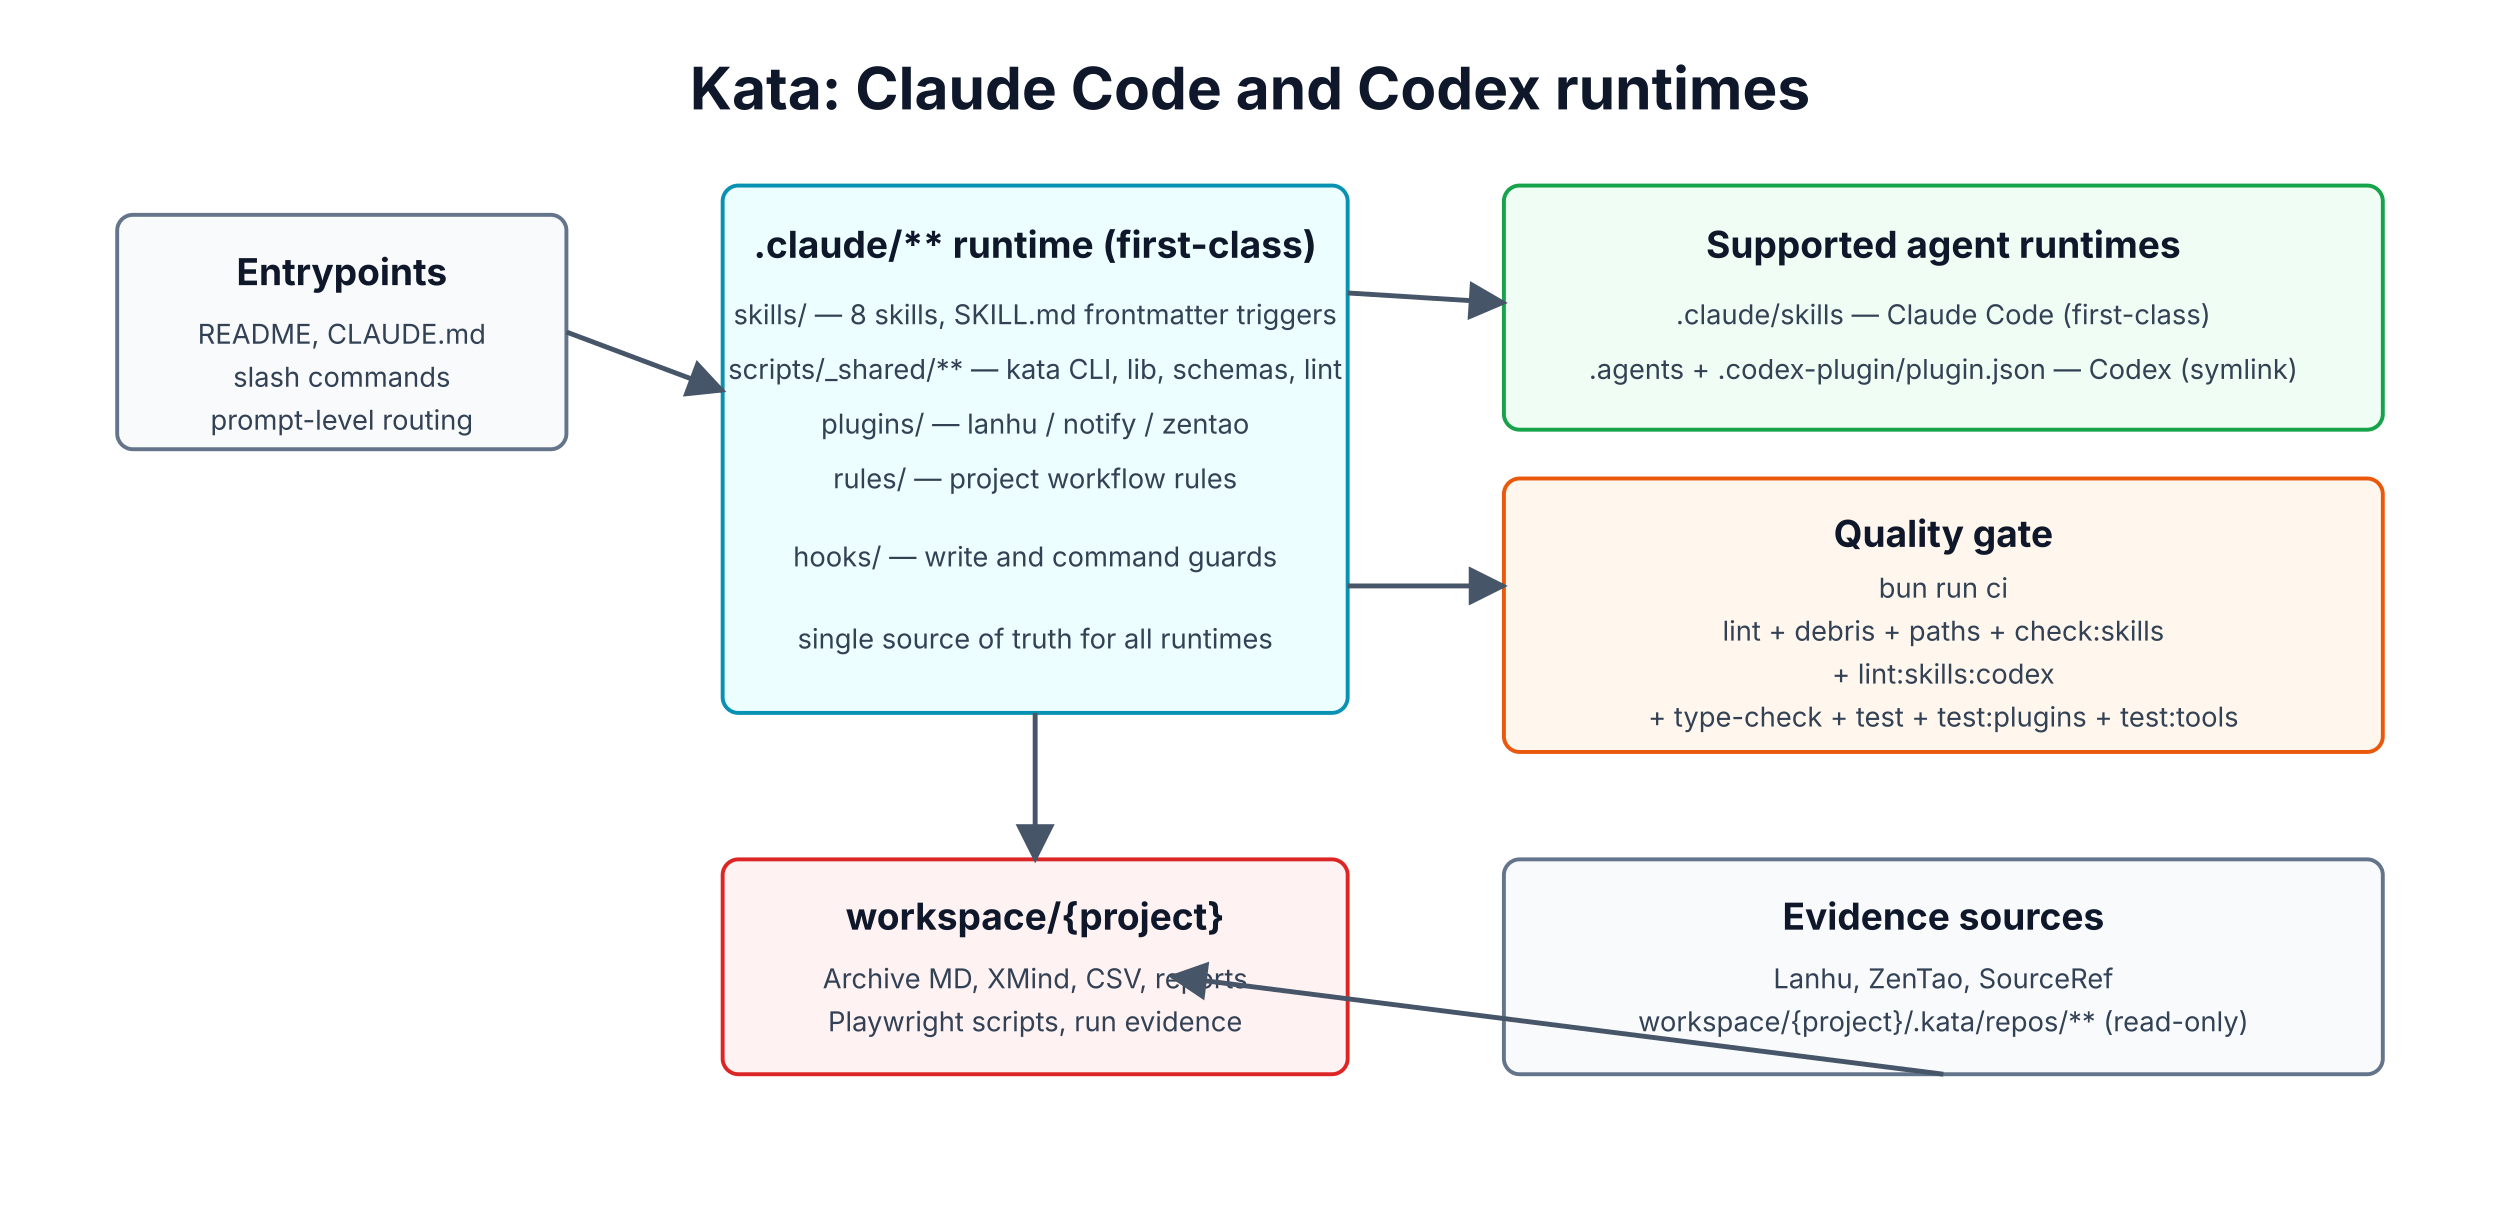
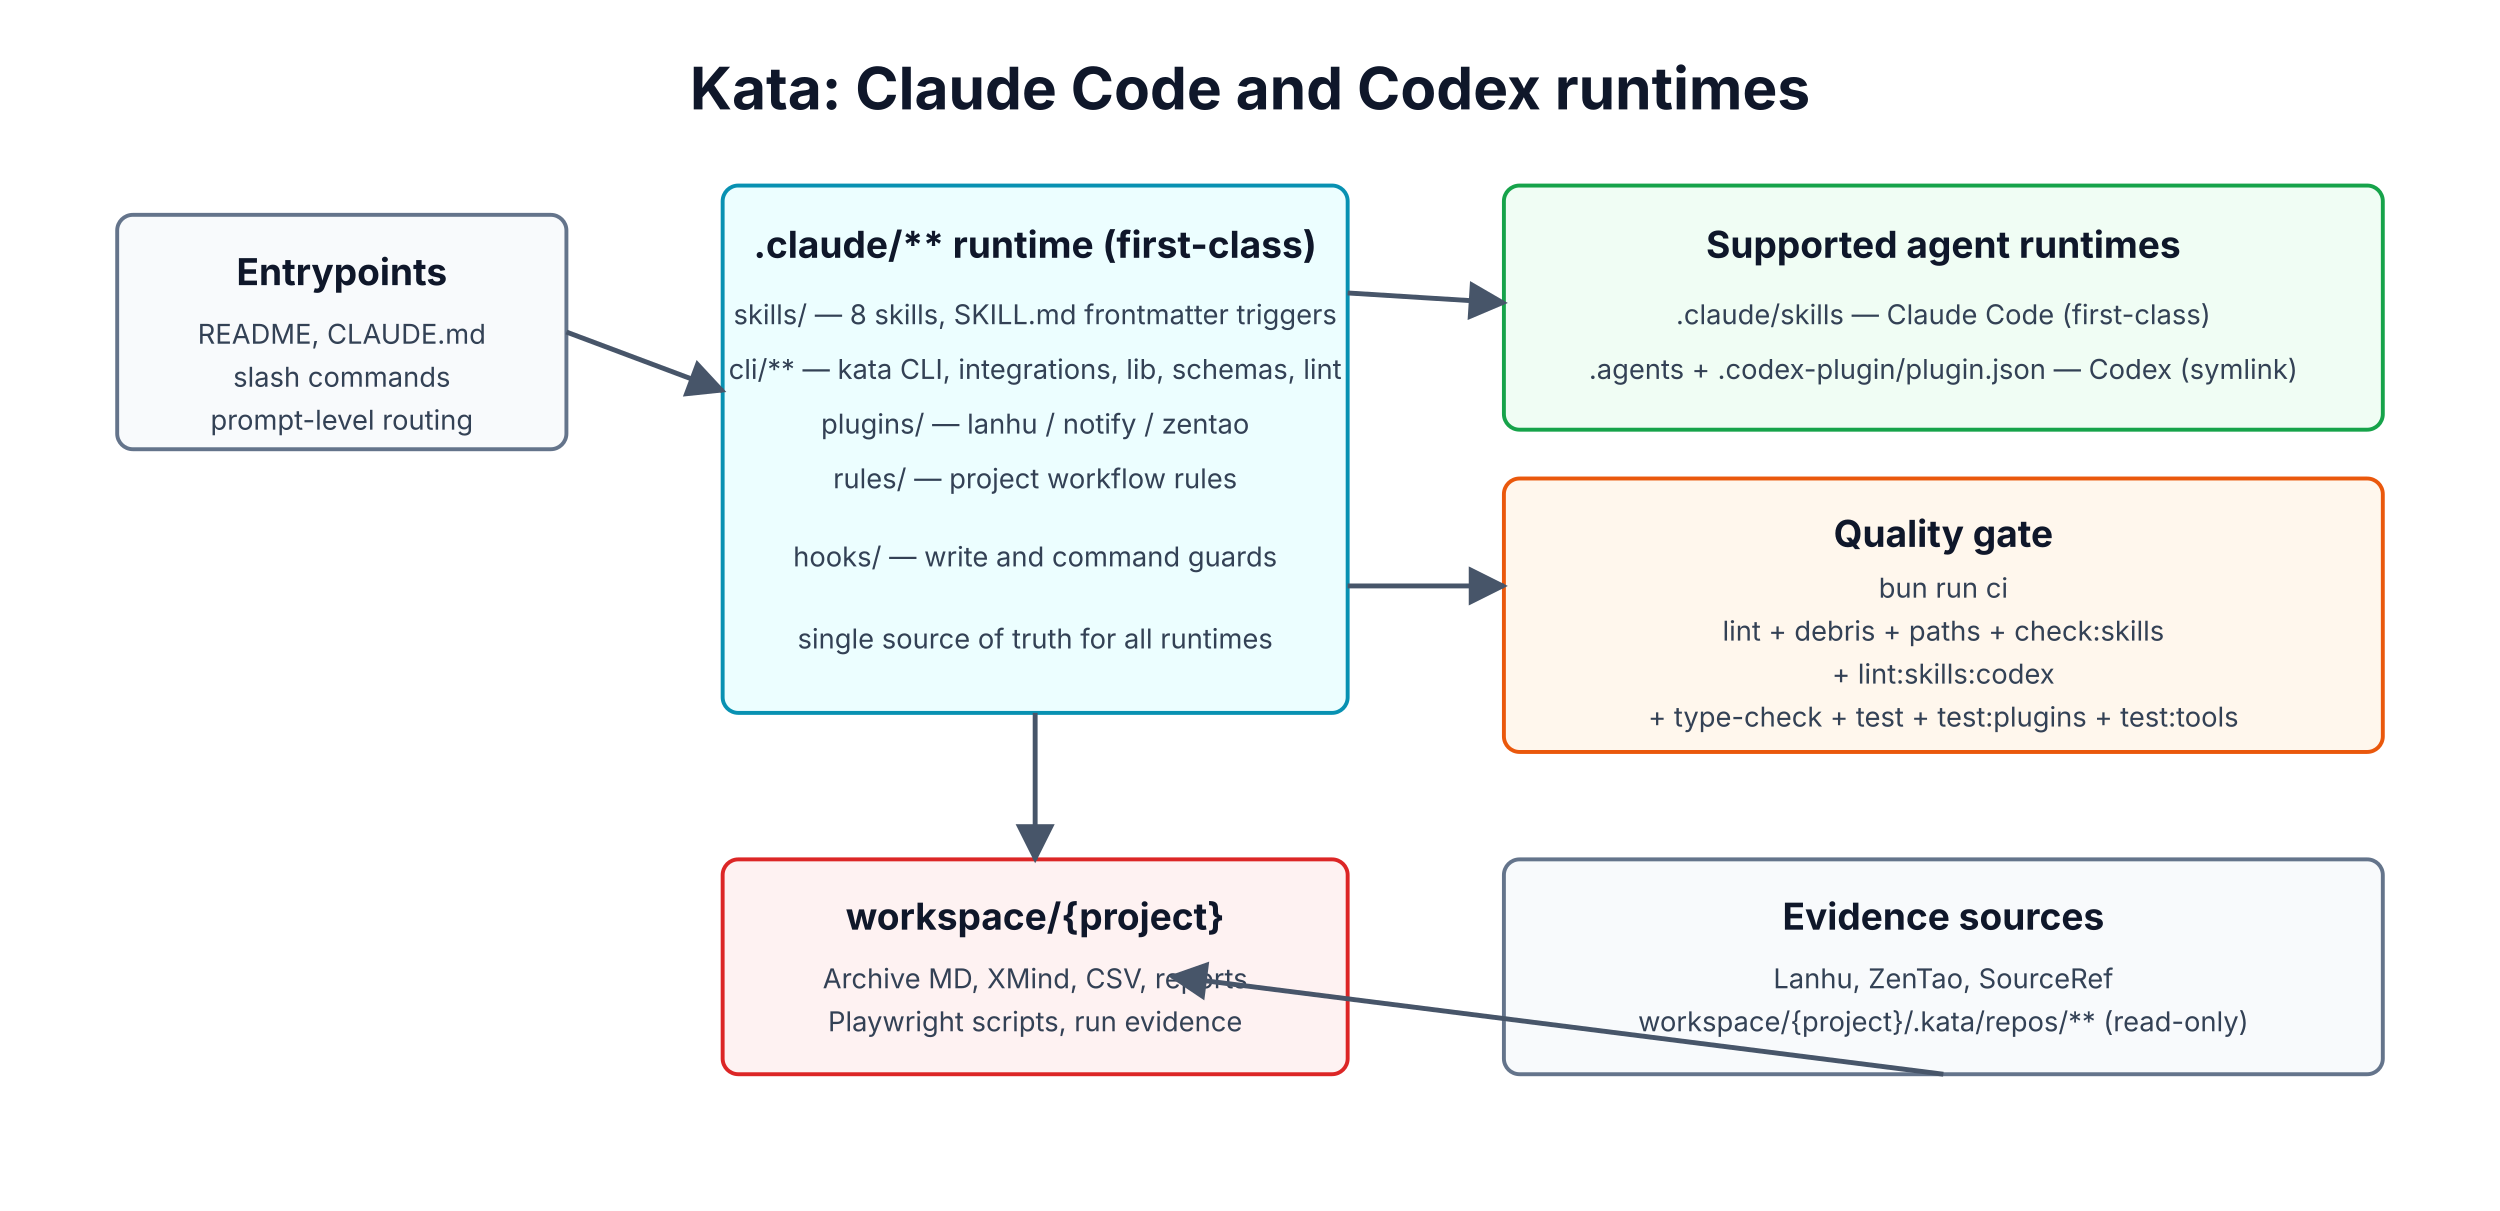
<svg xmlns="http://www.w3.org/2000/svg" width="1280" height="620" viewBox="0 0 1280 620" role="img" aria-labelledby="title desc">
  <defs>
    <marker id="arrow" viewBox="0 0 10 10" refX="9" refY="5" markerWidth="8" markerHeight="8" orient="auto-start-reverse">
      <path d="M 0 0 L 10 5 L 0 10 z" fill="#475569" />
    </marker>
    <style>
      text { font-family: Inter, ui-sans-serif, system-ui, -apple-system, BlinkMacSystemFont, "Segoe UI", sans-serif; fill: #0f172a; }
      .title { font-size: 30px; font-weight: 700; }
      .label { font-size: 19px; font-weight: 700; }
      .body { font-size: 14px; fill: #334155; }
      .box { fill: #f8fafc; stroke: #64748b; stroke-width: 2; rx: 8; }
      .runtime { fill: #ecfeff; stroke: #0891b2; }
      .adapter { fill: #f0fdf4; stroke: #16a34a; }
      .gate { fill: #fff7ed; stroke: #ea580c; }
      .workspace { fill: #fef2f2; stroke: #dc2626; }
      .line { stroke: #475569; stroke-width: 2.5; fill: none; marker-end: url(#arrow); }
    </style>
  </defs>
  <rect x="0" y="0" width="1280" height="620" fill="#ffffff" />
  <text x="640" y="56" text-anchor="middle" class="title">Kata: Claude Code and Codex runtimes</text>
  <rect x="60" y="110" width="230" height="120" class="box" />
  <text x="175" y="146" text-anchor="middle" class="label">Entrypoints</text>
  <text x="175" y="176" text-anchor="middle" class="body">README, CLAUDE.md</text>
  <text x="175" y="198" text-anchor="middle" class="body">slash commands</text>
  <text x="175" y="220" text-anchor="middle" class="body">prompt-level routing</text>
  <rect x="370" y="95" width="320" height="270" class="box runtime" />
  <text x="530" y="132" text-anchor="middle" class="label">.claude/** runtime (first-class)</text>
  <text x="530" y="166" text-anchor="middle" class="body">skills/ — 8 skills, SKILL.md frontmatter triggers</text>
-   <text x="530" y="194" text-anchor="middle" class="body">scripts/_shared/** — kata CLI, lib, schemas, lint</text>
+   <text x="530" y="194" text-anchor="middle" class="body">cli/** — kata CLI, integrations, lib, schemas, lint</text>
  <text x="530" y="222" text-anchor="middle" class="body">plugins/ — lanhu / notify / zentao</text>
  <text x="530" y="250" text-anchor="middle" class="body">rules/ — project workflow rules</text>
  <text x="530" y="290" text-anchor="middle" class="body">hooks/ — write and command guards</text>
  <text x="530" y="332" text-anchor="middle" class="body">single source of truth for all runtimes</text>
  <rect x="770" y="95" width="450" height="125" class="box adapter" />
  <text x="995" y="132" text-anchor="middle" class="label">Supported agent runtimes</text>
  <text x="995" y="166" text-anchor="middle" class="body">.claude/skills — Claude Code (first-class)</text>
  <text x="995" y="194" text-anchor="middle" class="body">.agents + .codex-plugin/plugin.json — Codex (symlink)</text>
  <rect x="770" y="245" width="450" height="140" class="box gate" />
  <text x="995" y="280" text-anchor="middle" class="label">Quality gate</text>
  <text x="995" y="306" text-anchor="middle" class="body">bun run ci</text>
  <text x="995" y="328" text-anchor="middle" class="body">lint + debris + paths + check:skills</text>
  <text x="995" y="350" text-anchor="middle" class="body">+ lint:skills:codex</text>
  <text x="995" y="372" text-anchor="middle" class="body">+ type-check + test + test:plugins + test:tools</text>
  <rect x="370" y="440" width="320" height="110" class="box workspace" />
  <text x="530" y="476" text-anchor="middle" class="label">workspace/{project}</text>
  <text x="530" y="506" text-anchor="middle" class="body">Archive MD, XMind, CSV, reports</text>
  <text x="530" y="528" text-anchor="middle" class="body">Playwright scripts, run evidence</text>
  <rect x="770" y="440" width="450" height="110" class="box" />
  <text x="995" y="476" text-anchor="middle" class="label">Evidence sources</text>
  <text x="995" y="506" text-anchor="middle" class="body">Lanhu, ZenTao, SourceRef</text>
  <text x="995" y="528" text-anchor="middle" class="body">workspace/{project}/.kata/repos/** (read-only)</text>
  <path d="M290 170 L370 200" class="line" />
  <path d="M690 150 L770 155" class="line" />
  <path d="M690 300 L770 300" class="line" />
  <path d="M530 365 L530 440" class="line" />
  <path d="M995 550 L600 500" class="line" />
</svg>
